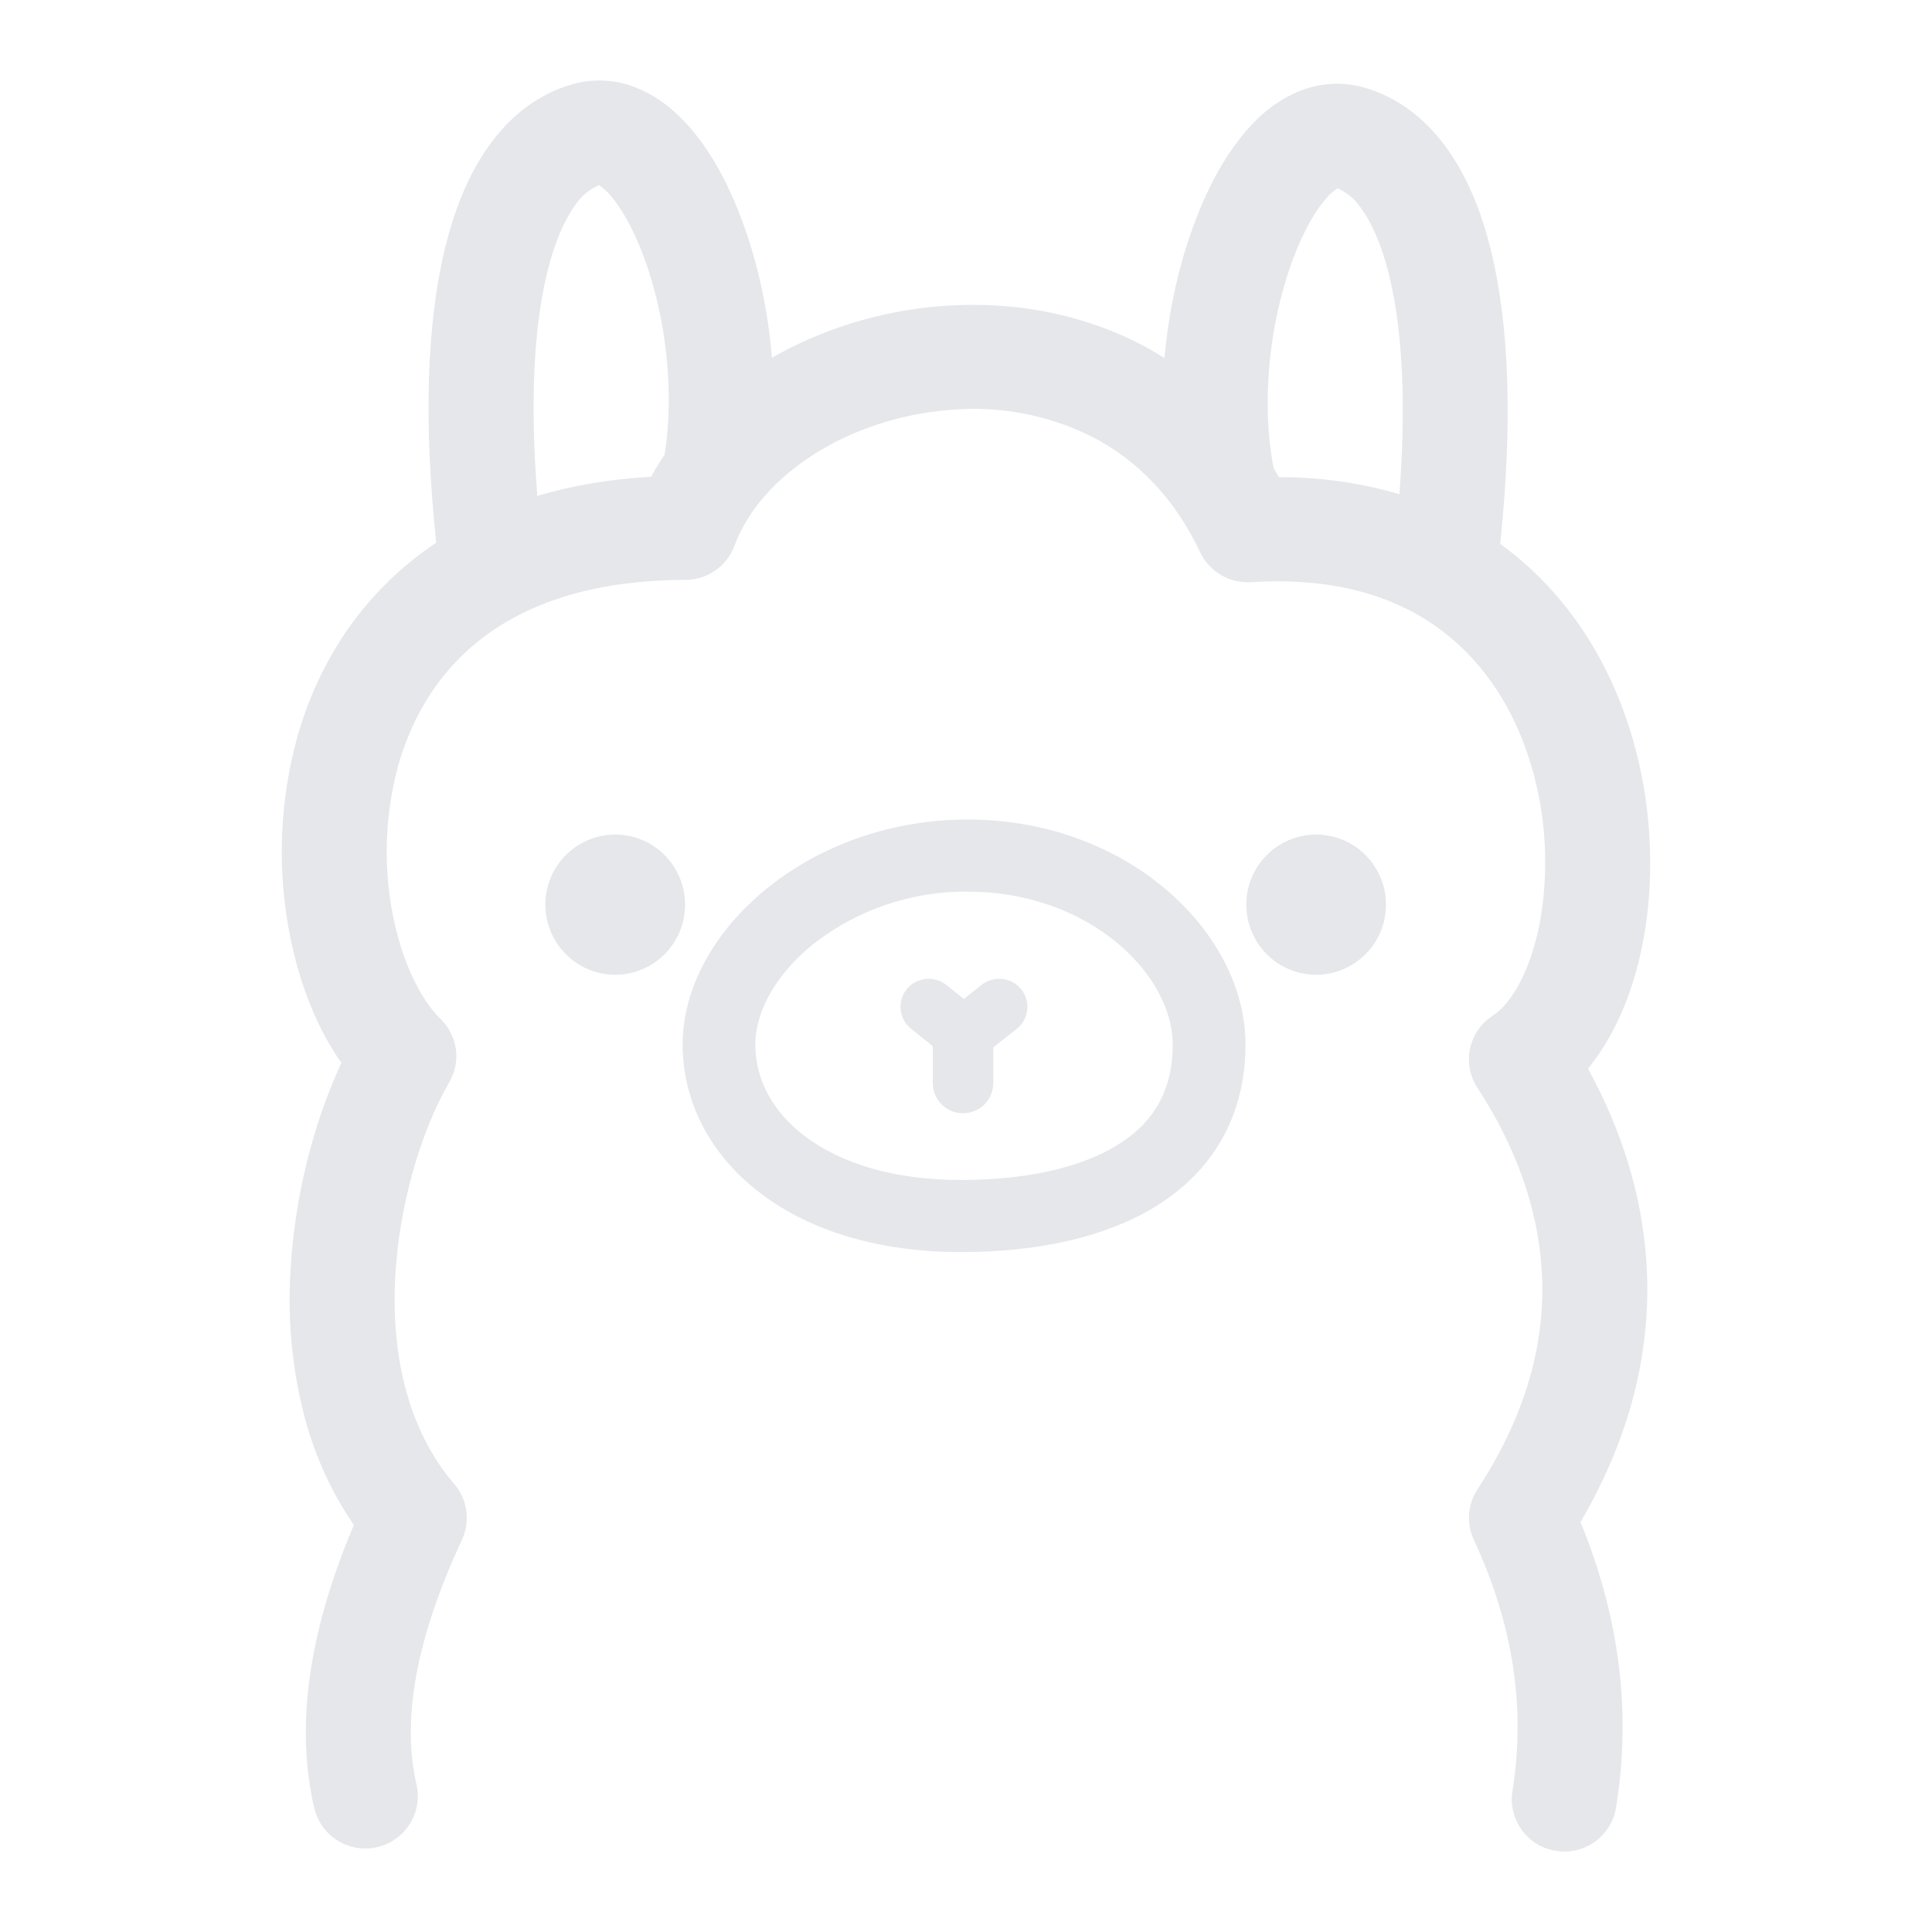
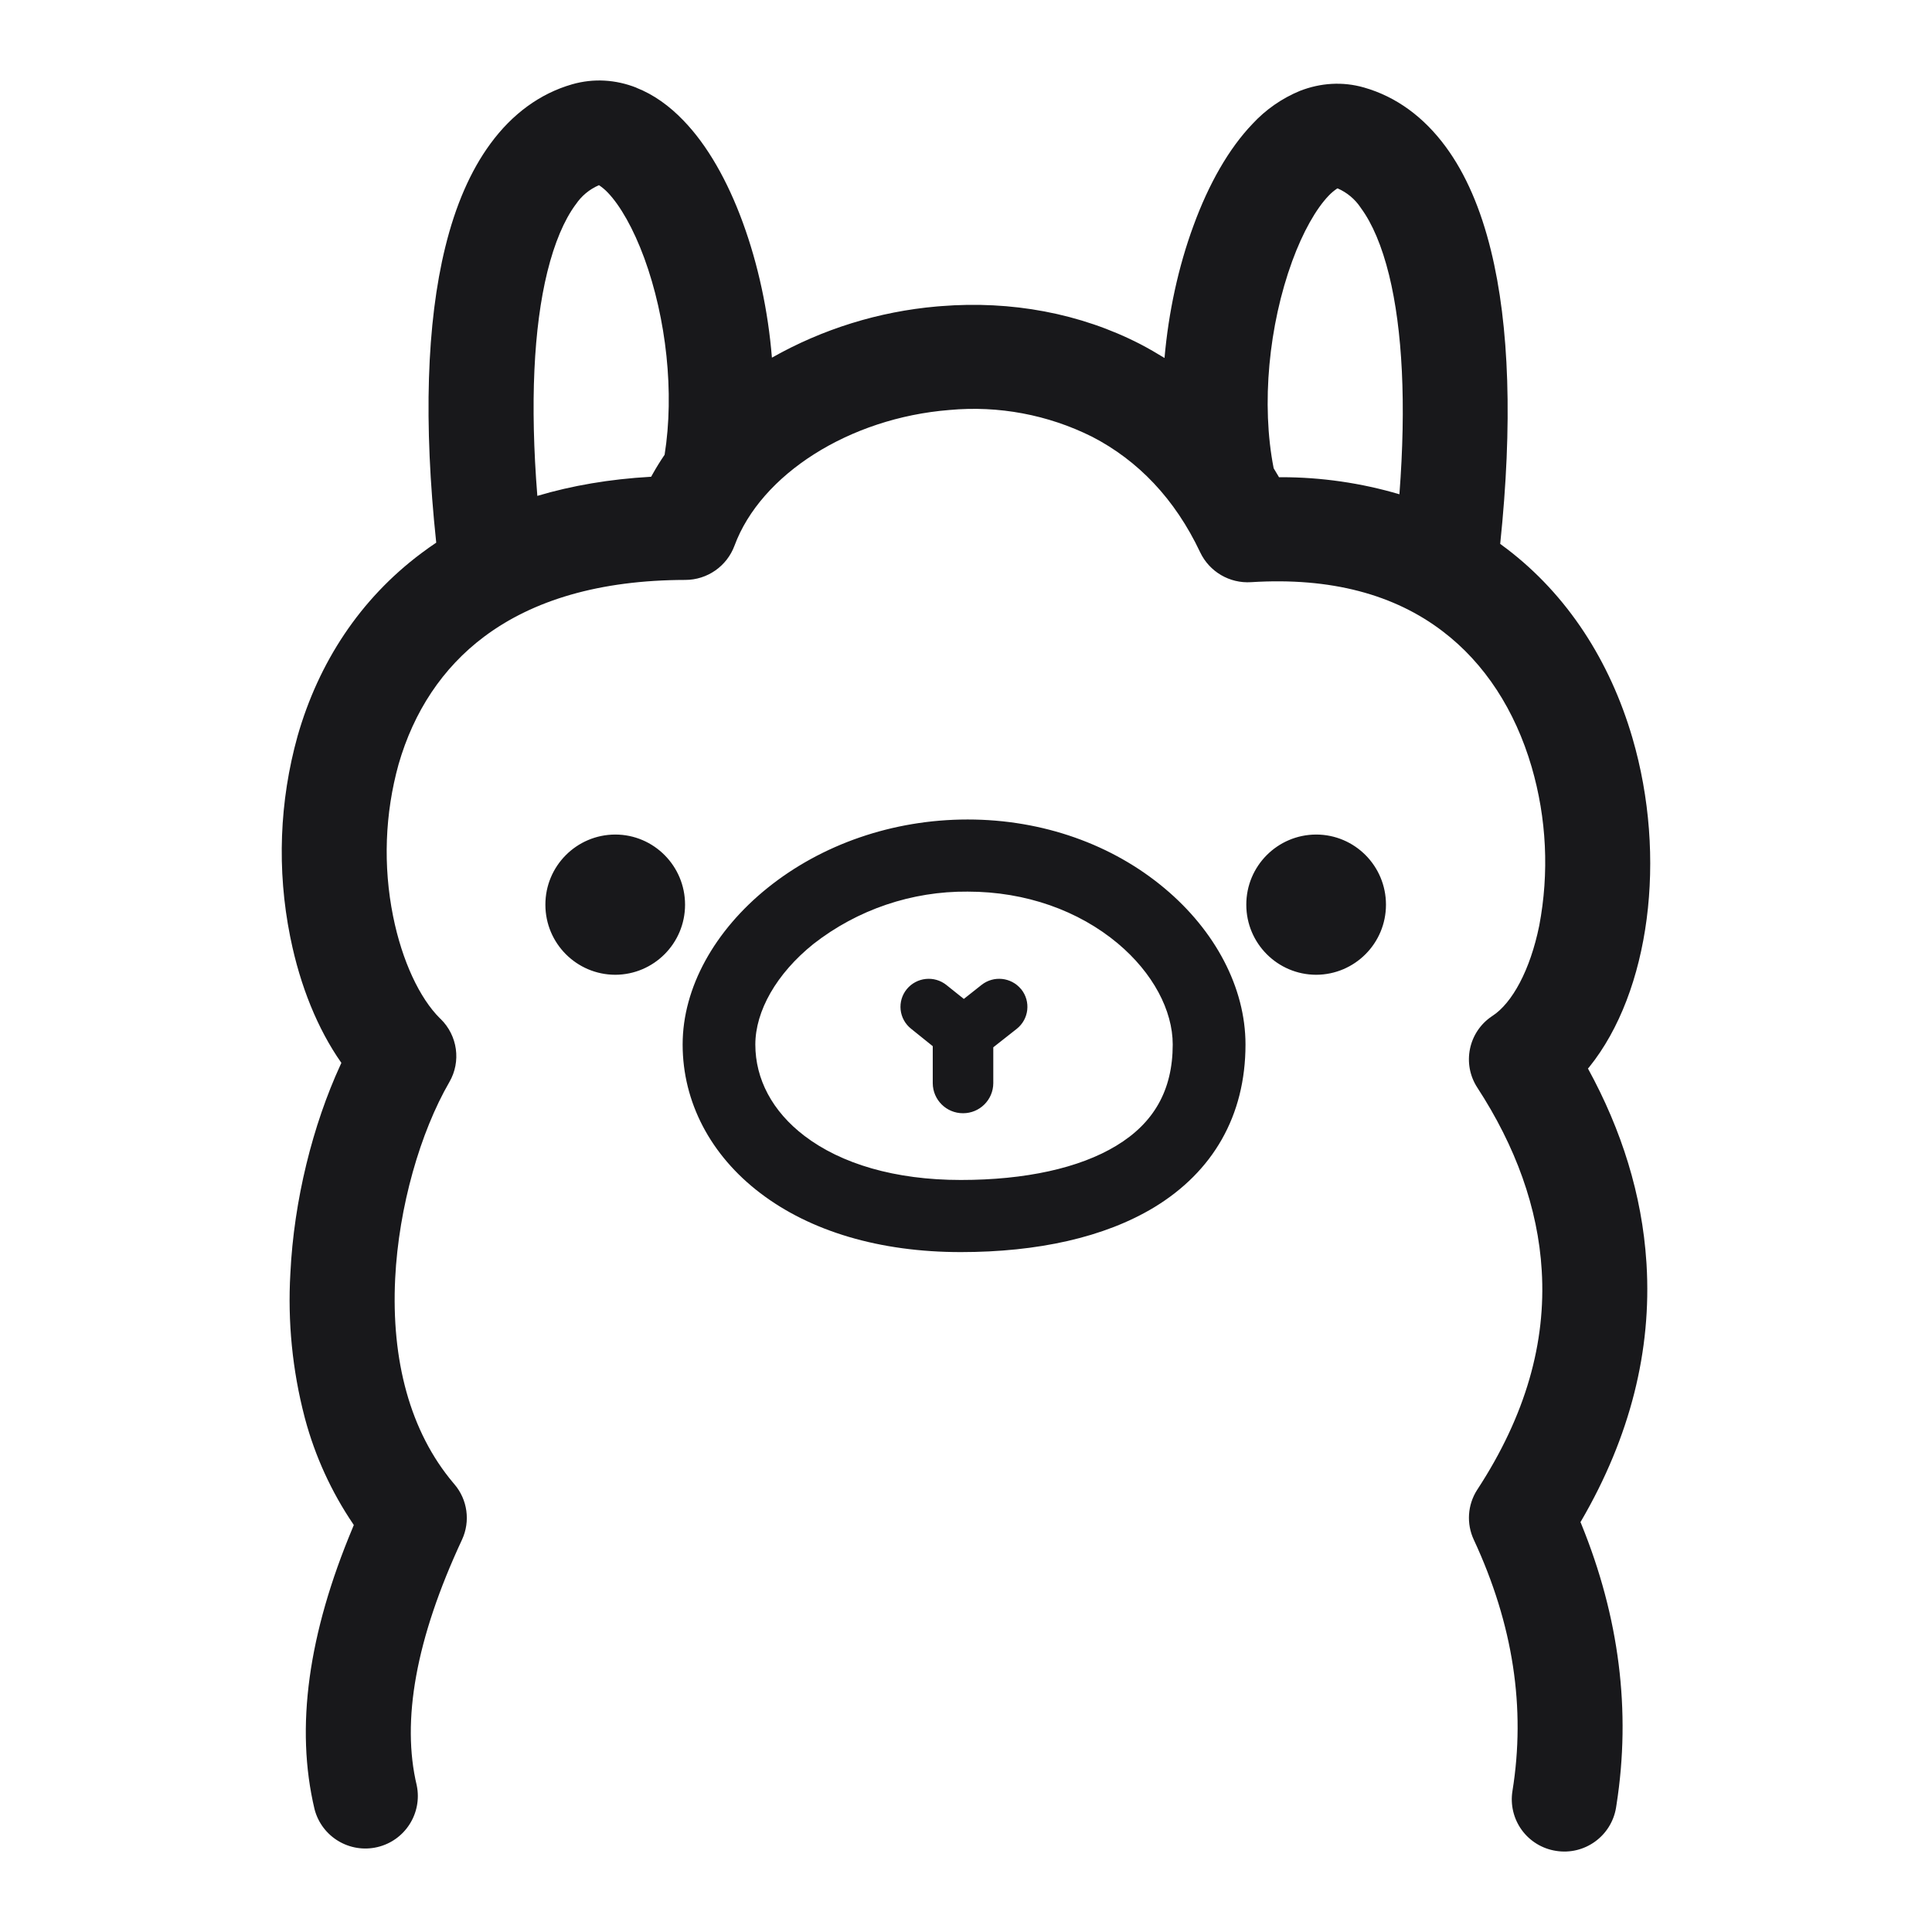
- <svg xmlns="http://www.w3.org/2000/svg" fill="#e5e7eb" fill-rule="evenodd" height="1em" style="flex:none;line-height:1" viewBox="0 0 24 24" width="1em">
+ <svg xmlns="http://www.w3.org/2000/svg" fill="#18181b" fill-rule="evenodd" height="1em" style="flex:none;line-height:1" viewBox="0 0 24 24" width="1em">
  <path d="M7.905 1.09c.216.085.411.225.588.41.295.306.544.744.734 1.263.191.522.315 1.1.362 1.68a5.054 5.054 0 012.049-.636l.051-.004c.87-.07 1.73.087 2.48.474.101.053.2.11.297.17.05-.569.172-1.134.36-1.644.19-.52.439-.957.733-1.264a1.67 1.67 0 01.589-.41c.257-.1.53-.118.796-.042.401.114.745.368 1.016.737.248.337.434.769.561 1.287.23.934.27 2.163.115 3.645l.053.04.026.019c.757.576 1.284 1.397 1.563 2.35.435 1.487.216 3.155-.534 4.088l-.018.021.002.003c.417.762.67 1.567.724 2.4l.002.03c.064 1.065-.2 2.137-.814 3.19l-.007.01.01.024c.472 1.157.62 2.322.438 3.486l-.006.039a.651.651 0 01-.747.536.648.648 0 01-.54-.742c.167-1.033.01-2.069-.48-3.123a.643.643 0 01.04-.617l.004-.006c.604-.924.854-1.83.8-2.72-.046-.779-.325-1.544-.8-2.273a.644.644 0 01.18-.886l.009-.006c.243-.159.467-.565.58-1.12a4.229 4.229 0 00-.095-1.974c-.205-.7-.58-1.284-1.105-1.683-.595-.454-1.383-.673-2.38-.61a.653.653 0 01-.632-.371c-.314-.665-.772-1.141-1.343-1.436a3.288 3.288 0 00-1.772-.332c-1.245.099-2.343.801-2.67 1.686a.652.652 0 01-.61.425c-1.067.002-1.893.252-2.497.703-.522.39-.878.935-1.066 1.588a4.07 4.07 0 00-.068 1.886c.112.558.331 1.02.582 1.269l.008.007c.212.207.257.53.109.785-.36.622-.629 1.549-.673 2.44-.05 1.018.186 1.902.719 2.536l.016.019a.643.643 0 01.095.69c-.576 1.236-.753 2.252-.562 3.052a.652.652 0 01-1.269.298c-.243-1.018-.078-2.184.473-3.498l.014-.035-.008-.012a4.339 4.339 0 01-.598-1.309l-.005-.019a5.764 5.764 0 01-.177-1.785c.044-.91.278-1.842.622-2.59l.012-.026-.002-.002c-.293-.418-.51-.953-.63-1.545l-.005-.024a5.352 5.352 0 01.093-2.49c.262-.915.777-1.701 1.536-2.269.06-.045.123-.09.186-.132-.159-1.493-.119-2.73.112-3.67.127-.518.314-.95.562-1.287.27-.368.614-.622 1.015-.737.266-.076.54-.059.797.042zm4.116 9.09c.936 0 1.8.313 2.446.855.63.527 1.005 1.235 1.005 1.94 0 .888-.406 1.58-1.133 2.022-.62.375-1.451.557-2.403.557-1.009 0-1.871-.259-2.493-.734-.617-.47-.963-1.13-.963-1.845 0-.707.398-1.417 1.056-1.946.668-.537 1.55-.849 2.485-.849zm0 .896a3.07 3.07 0 00-1.916.65c-.461.37-.722.835-.722 1.25 0 .428.21.829.61 1.134.455.347 1.124.548 1.943.548.799 0 1.473-.147 1.932-.426.463-.28.7-.686.7-1.257 0-.423-.246-.89-.683-1.256-.484-.405-1.14-.643-1.864-.643zm.662 1.21l.004.004c.12.151.095.37-.056.49l-.292.23v.446a.375.375 0 01-.376.373.375.375 0 01-.376-.373v-.46l-.271-.218a.347.347 0 01-.052-.49.353.353 0 01.494-.051l.215.172.22-.174a.353.353 0 01.49.051zm-5.04-1.919c.478 0 .867.39.867.871a.87.87 0 01-.868.871.87.87 0 01-.867-.87.87.87 0 01.867-.872zm8.706 0c.48 0 .868.39.868.871a.87.87 0 01-.868.871.87.87 0 01-.867-.87.87.87 0 01.867-.872zM7.44 2.3l-.003.002a.659.659 0 00-.285.238l-.005.006c-.138.189-.258.467-.348.832-.17.692-.216 1.631-.124 2.782.43-.128.899-.208 1.404-.237l.01-.001.019-.034c.046-.082.095-.161.148-.239.123-.771.022-1.692-.253-2.444-.134-.364-.297-.65-.453-.813a.628.628 0 00-.107-.09L7.44 2.3zm9.174.04l-.002.001a.628.628 0 00-.107.09c-.156.163-.32.45-.453.814-.29.794-.387 1.776-.23 2.572l.058.097.008.014h.03a5.184 5.184 0 011.466.212c.086-1.124.038-2.043-.128-2.722-.09-.365-.21-.643-.349-.832l-.004-.006a.659.659 0 00-.285-.239h-.004z" />
</svg>
